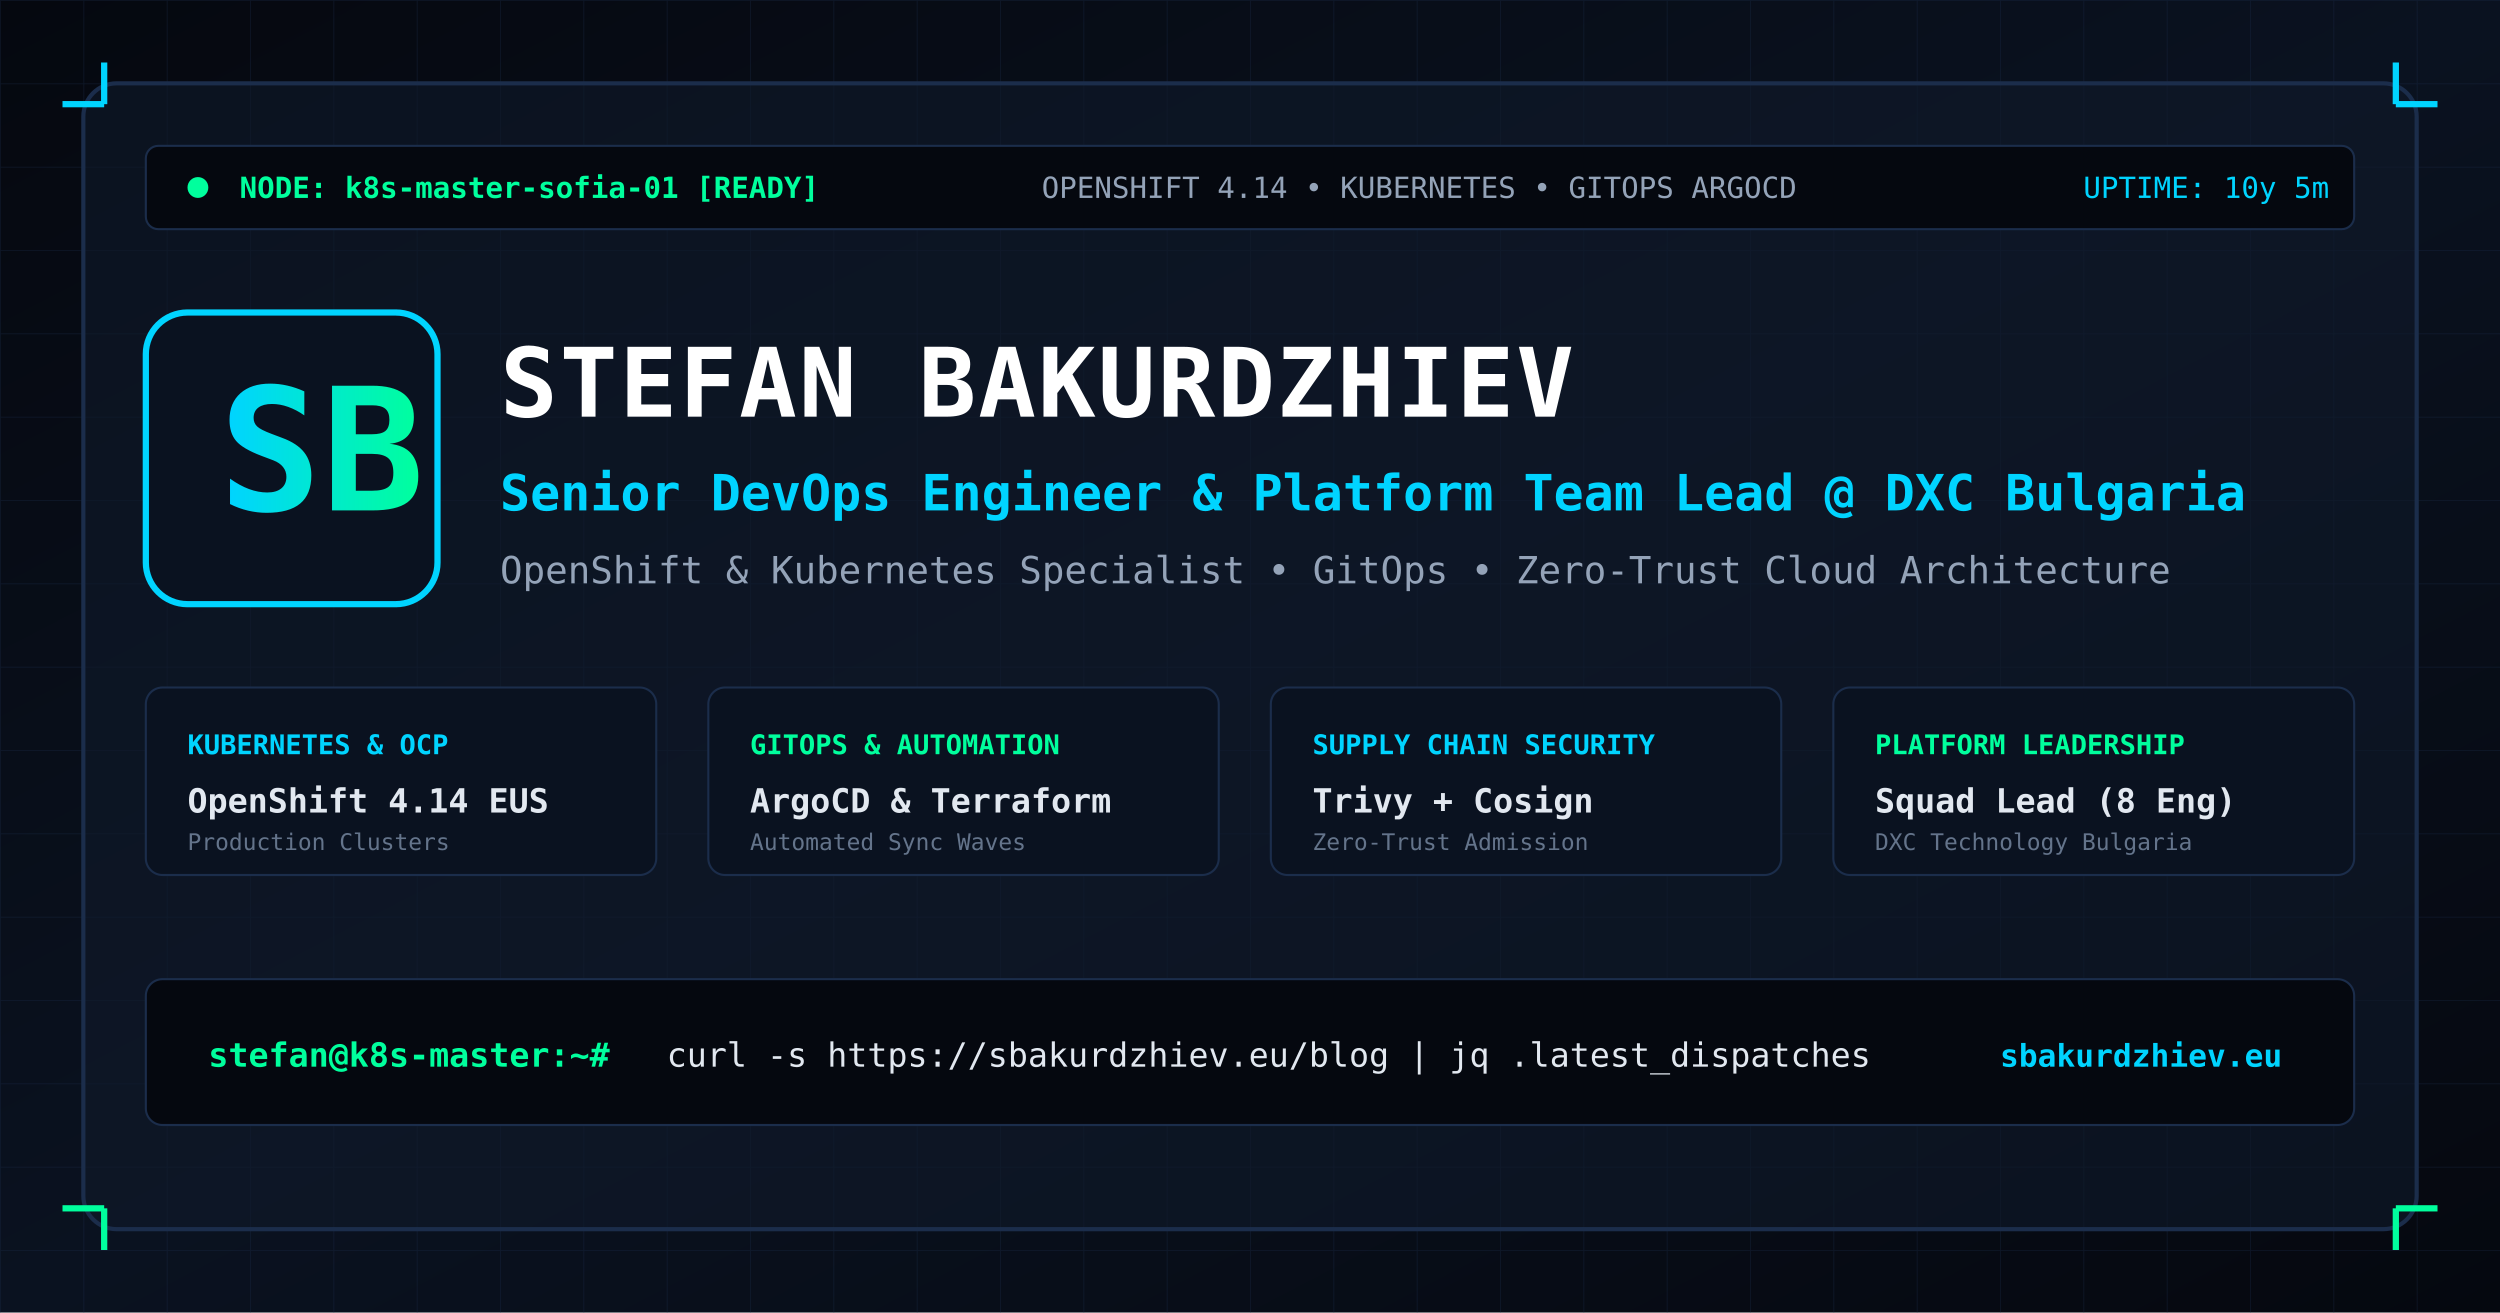
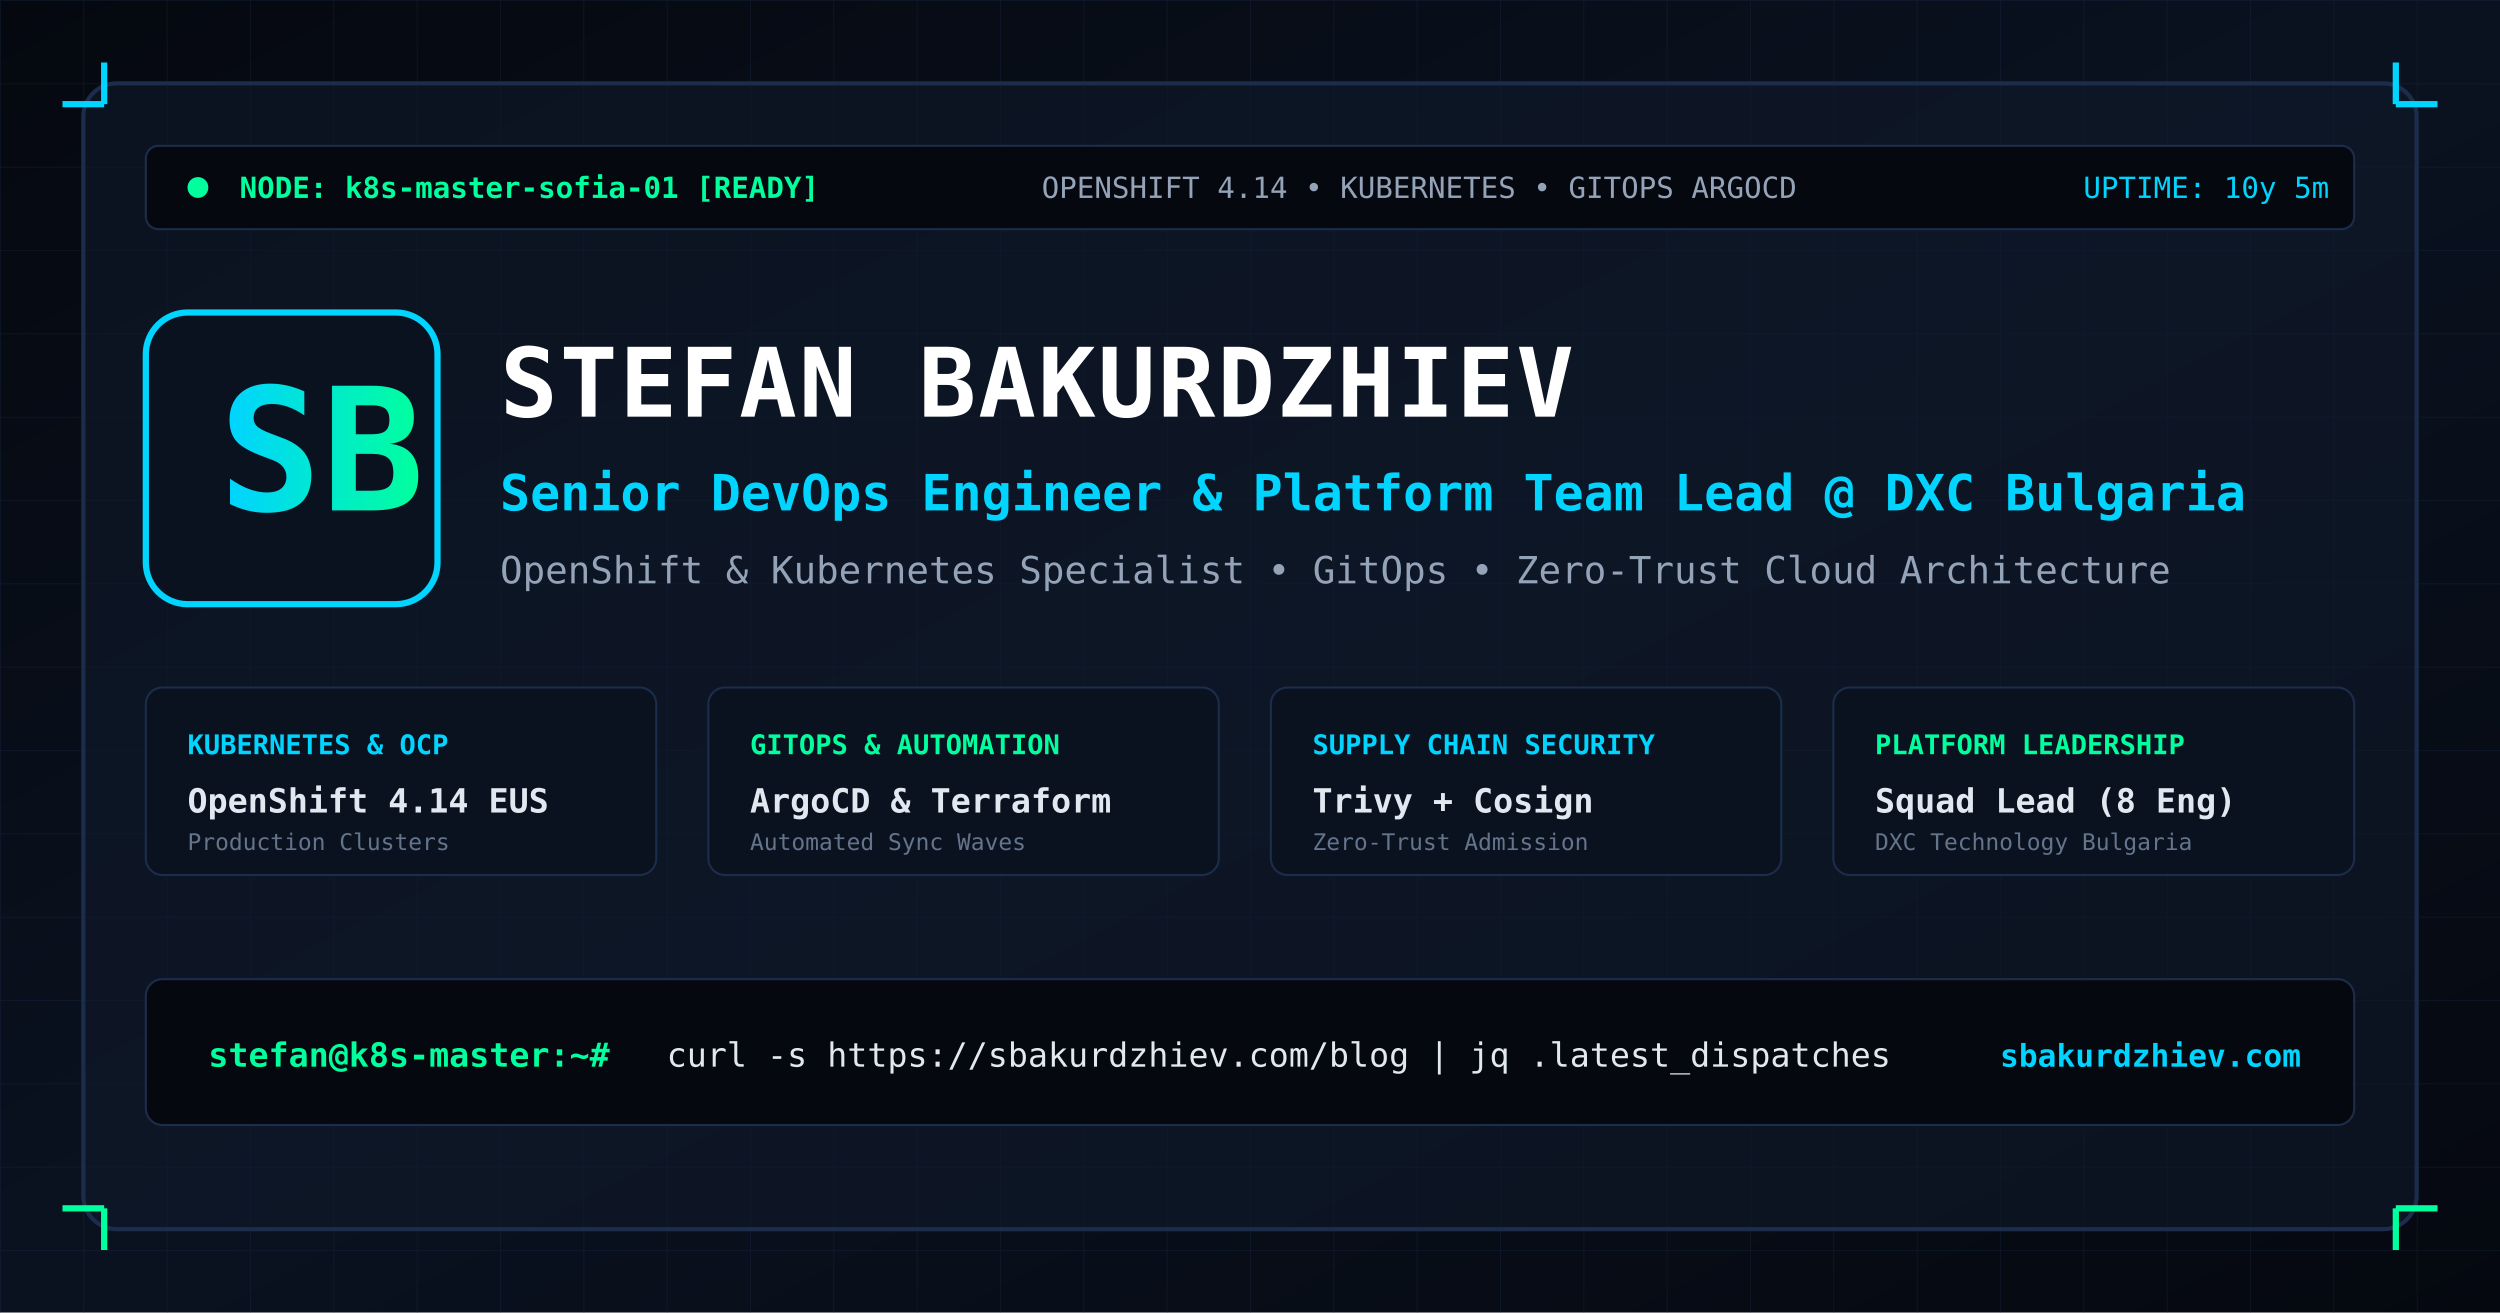
<svg xmlns="http://www.w3.org/2000/svg" viewBox="0 0 1200 630" width="1200" height="630">
  <defs>
    <linearGradient id="bg-grad" x1="0%" y1="0%" x2="100%" y2="100%">
      <stop offset="0%" stop-color="#05080f" />
      <stop offset="50%" stop-color="#0a1220" />
      <stop offset="100%" stop-color="#05080f" />
    </linearGradient>
    <linearGradient id="cyan-emerald" x1="0%" y1="0%" x2="100%" y2="0%">
      <stop offset="0%" stop-color="#00d4ff" />
      <stop offset="100%" stop-color="#00ff9d" />
    </linearGradient>
    <pattern id="grid" width="40" height="40" patternUnits="userSpaceOnUse">
      <path d="M 40 0 L 0 0 0 40" fill="none" stroke="#1b2d4b" stroke-width="0.8" opacity="0.35" />
    </pattern>
  </defs>
  <rect width="1200" height="630" fill="url(#bg-grad)" />
  <rect width="1200" height="630" fill="url(#grid)" />
  <rect x="40" y="40" width="1120" height="550" rx="16" fill="#101a2b" fill-opacity="0.6" stroke="#1b2d4b" stroke-width="2" />
  <path d="M 30 50 L 50 50 M 50 30 L 50 50" stroke="#00d4ff" stroke-width="3" />
  <path d="M 1170 50 L 1150 50 M 1150 30 L 1150 50" stroke="#00d4ff" stroke-width="3" />
  <path d="M 30 580 L 50 580 M 50 600 L 50 580" stroke="#00ff9d" stroke-width="3" />
  <path d="M 1170 580 L 1150 580 M 1150 600 L 1150 580" stroke="#00ff9d" stroke-width="3" />
  <rect x="70" y="70" width="1060" height="40" rx="6" fill="#05080f" stroke="#1b2d4b" />
  <circle cx="95" cy="90" r="5" fill="#00ff9d" />
  <text x="115" y="95" fill="#00ff9d" font-family="'JetBrains Mono', monospace" font-size="14" font-weight="bold">NODE: k8s-master-sofia-01 [READY]</text>
  <text x="500" y="95" fill="#94a3b8" font-family="'JetBrains Mono', monospace" font-size="14">OPENSHIFT 4.14 • KUBERNETES • GITOPS ARGOCD</text>
  <text x="1000" y="95" fill="#00d4ff" font-family="'JetBrains Mono', monospace" font-size="14">UPTIME: 10y 5m</text>
  <rect x="70" y="150" width="140" height="140" rx="20" fill="#0a1220" stroke="#00d4ff" stroke-width="3" />
  <text x="105" y="245" fill="url(#cyan-emerald)" font-family="'JetBrains Mono', monospace" font-size="82" font-weight="bold">SB</text>
  <text x="240" y="200" fill="#ffffff" font-family="'JetBrains Mono', monospace" font-size="46" font-weight="900" letter-spacing="1">STEFAN BAKURDZHIEV</text>
  <text x="240" y="245" fill="#00d4ff" font-family="'JetBrains Mono', monospace" font-size="24" font-weight="bold">Senior DevOps Engineer &amp; Platform Team Lead @ DXC Bulgaria</text>
  <text x="240" y="280" fill="#94a3b8" font-family="'JetBrains Mono', monospace" font-size="18">OpenShift &amp; Kubernetes Specialist • GitOps • Zero-Trust Cloud Architecture</text>
  <g transform="translate(70, 330)">
    <rect x="0" y="0" width="245" height="90" rx="8" fill="#0a1220" stroke="#1b2d4b" />
    <text x="20" y="32" fill="#00d4ff" font-family="'JetBrains Mono', monospace" font-size="13" font-weight="bold">KUBERNETES &amp; OCP</text>
    <text x="20" y="60" fill="#e2e8f0" font-family="'JetBrains Mono', monospace" font-size="16" font-weight="bold">OpenShift 4.14 EUS</text>
    <text x="20" y="78" fill="#64748b" font-family="'JetBrains Mono', monospace" font-size="11">Production Clusters</text>
    <rect x="270" y="0" width="245" height="90" rx="8" fill="#0a1220" stroke="#1b2d4b" />
    <text x="290" y="32" fill="#00ff9d" font-family="'JetBrains Mono', monospace" font-size="13" font-weight="bold">GITOPS &amp; AUTOMATION</text>
    <text x="290" y="60" fill="#e2e8f0" font-family="'JetBrains Mono', monospace" font-size="16" font-weight="bold">ArgoCD &amp; Terraform</text>
    <text x="290" y="78" fill="#64748b" font-family="'JetBrains Mono', monospace" font-size="11">Automated Sync Waves</text>
    <rect x="540" y="0" width="245" height="90" rx="8" fill="#0a1220" stroke="#1b2d4b" />
    <text x="560" y="32" fill="#00d4ff" font-family="'JetBrains Mono', monospace" font-size="13" font-weight="bold">SUPPLY CHAIN SECURITY</text>
    <text x="560" y="60" fill="#e2e8f0" font-family="'JetBrains Mono', monospace" font-size="16" font-weight="bold">Trivy + Cosign</text>
    <text x="560" y="78" fill="#64748b" font-family="'JetBrains Mono', monospace" font-size="11">Zero-Trust Admission</text>
    <rect x="810" y="0" width="250" height="90" rx="8" fill="#0a1220" stroke="#1b2d4b" />
    <text x="830" y="32" fill="#00ff9d" font-family="'JetBrains Mono', monospace" font-size="13" font-weight="bold">PLATFORM LEADERSHIP</text>
    <text x="830" y="60" fill="#e2e8f0" font-family="'JetBrains Mono', monospace" font-size="16" font-weight="bold">Squad Lead (8 Eng)</text>
    <text x="830" y="78" fill="#64748b" font-family="'JetBrains Mono', monospace" font-size="11">DXC Technology Bulgaria</text>
  </g>
  <rect x="70" y="470" width="1060" height="70" rx="8" fill="#05080f" stroke="#1b2d4b" />
  <text x="100" y="512" fill="#00ff9d" font-family="'JetBrains Mono', monospace" font-size="16" font-weight="bold">stefan@k8s-master:~#</text>
-   <text x="320" y="512" fill="#e2e8f0" font-family="'JetBrains Mono', monospace" font-size="16">curl -s https://sbakurdzhiev.eu/blog | jq .latest_dispatches</text>
-   <text x="960" y="512" fill="#00d4ff" font-family="'JetBrains Mono', monospace" font-size="15" font-weight="bold">sbakurdzhiev.eu</text>
+   <text x="320" y="512" fill="#e2e8f0" font-family="'JetBrains Mono', monospace" font-size="16">curl -s https://sbakurdzhiev.com/blog | jq .latest_dispatches</text>
+   <text x="960" y="512" fill="#00d4ff" font-family="'JetBrains Mono', monospace" font-size="15" font-weight="bold">sbakurdzhiev.com</text>
</svg>
